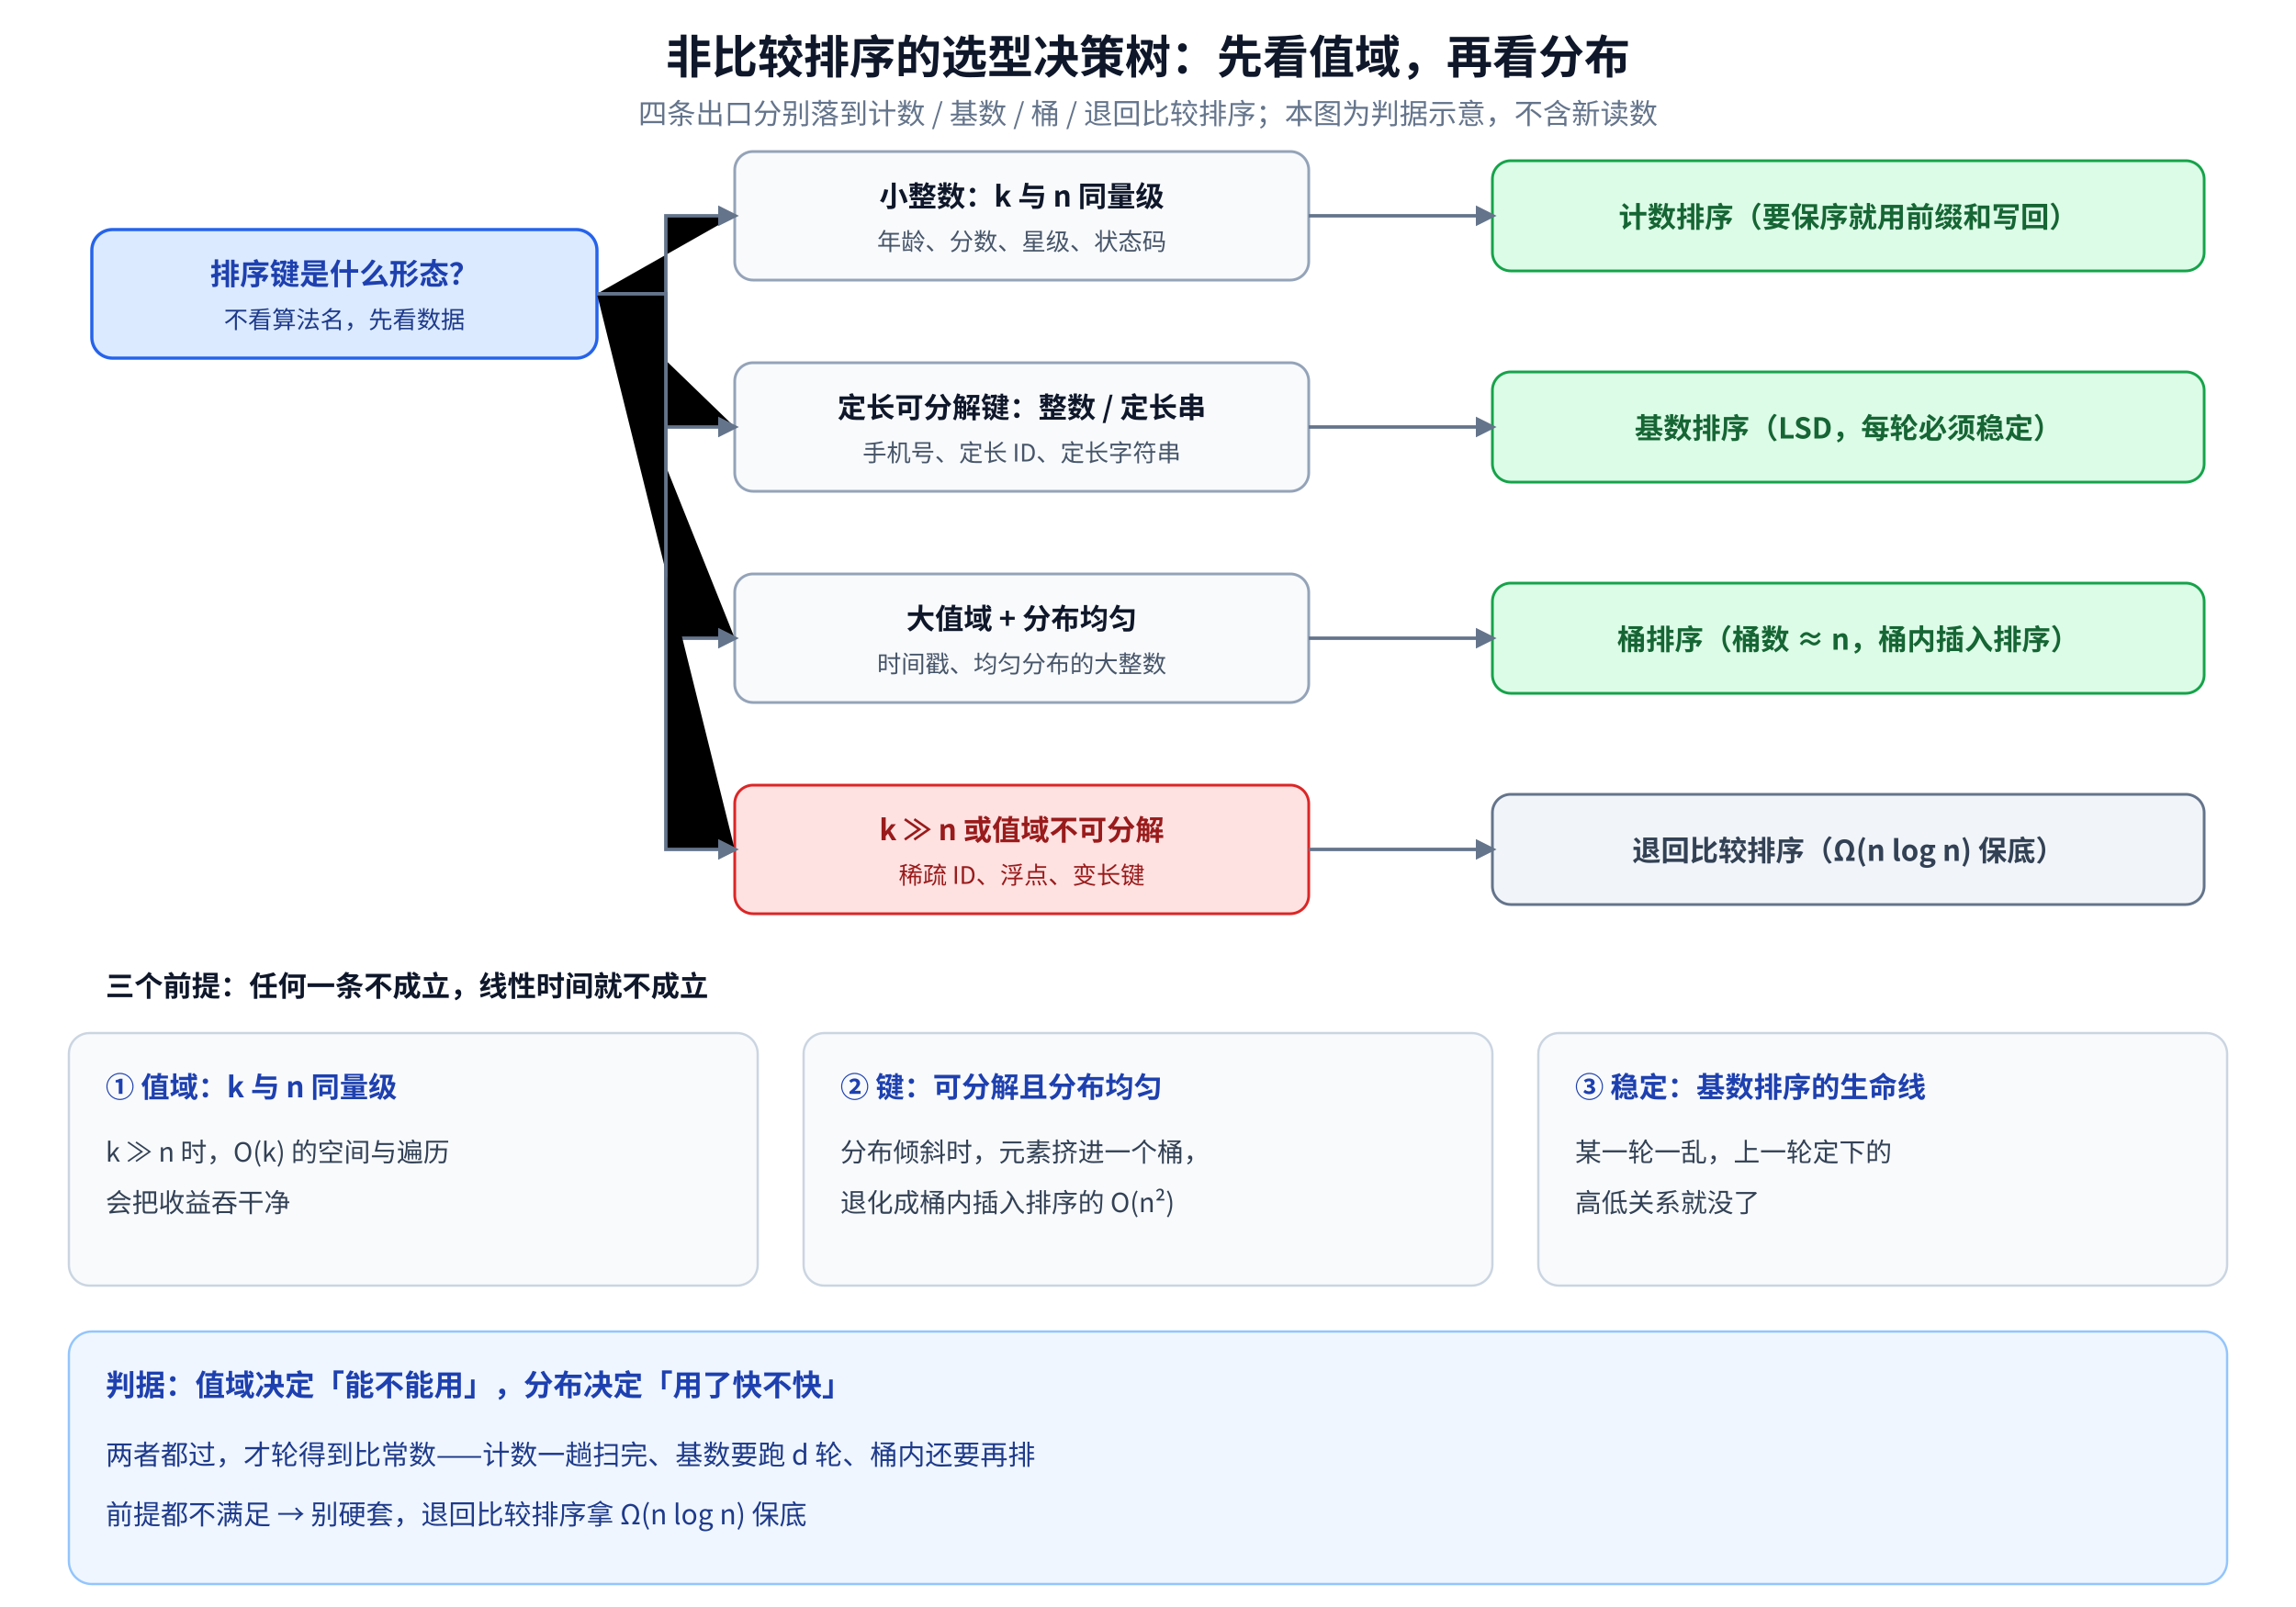
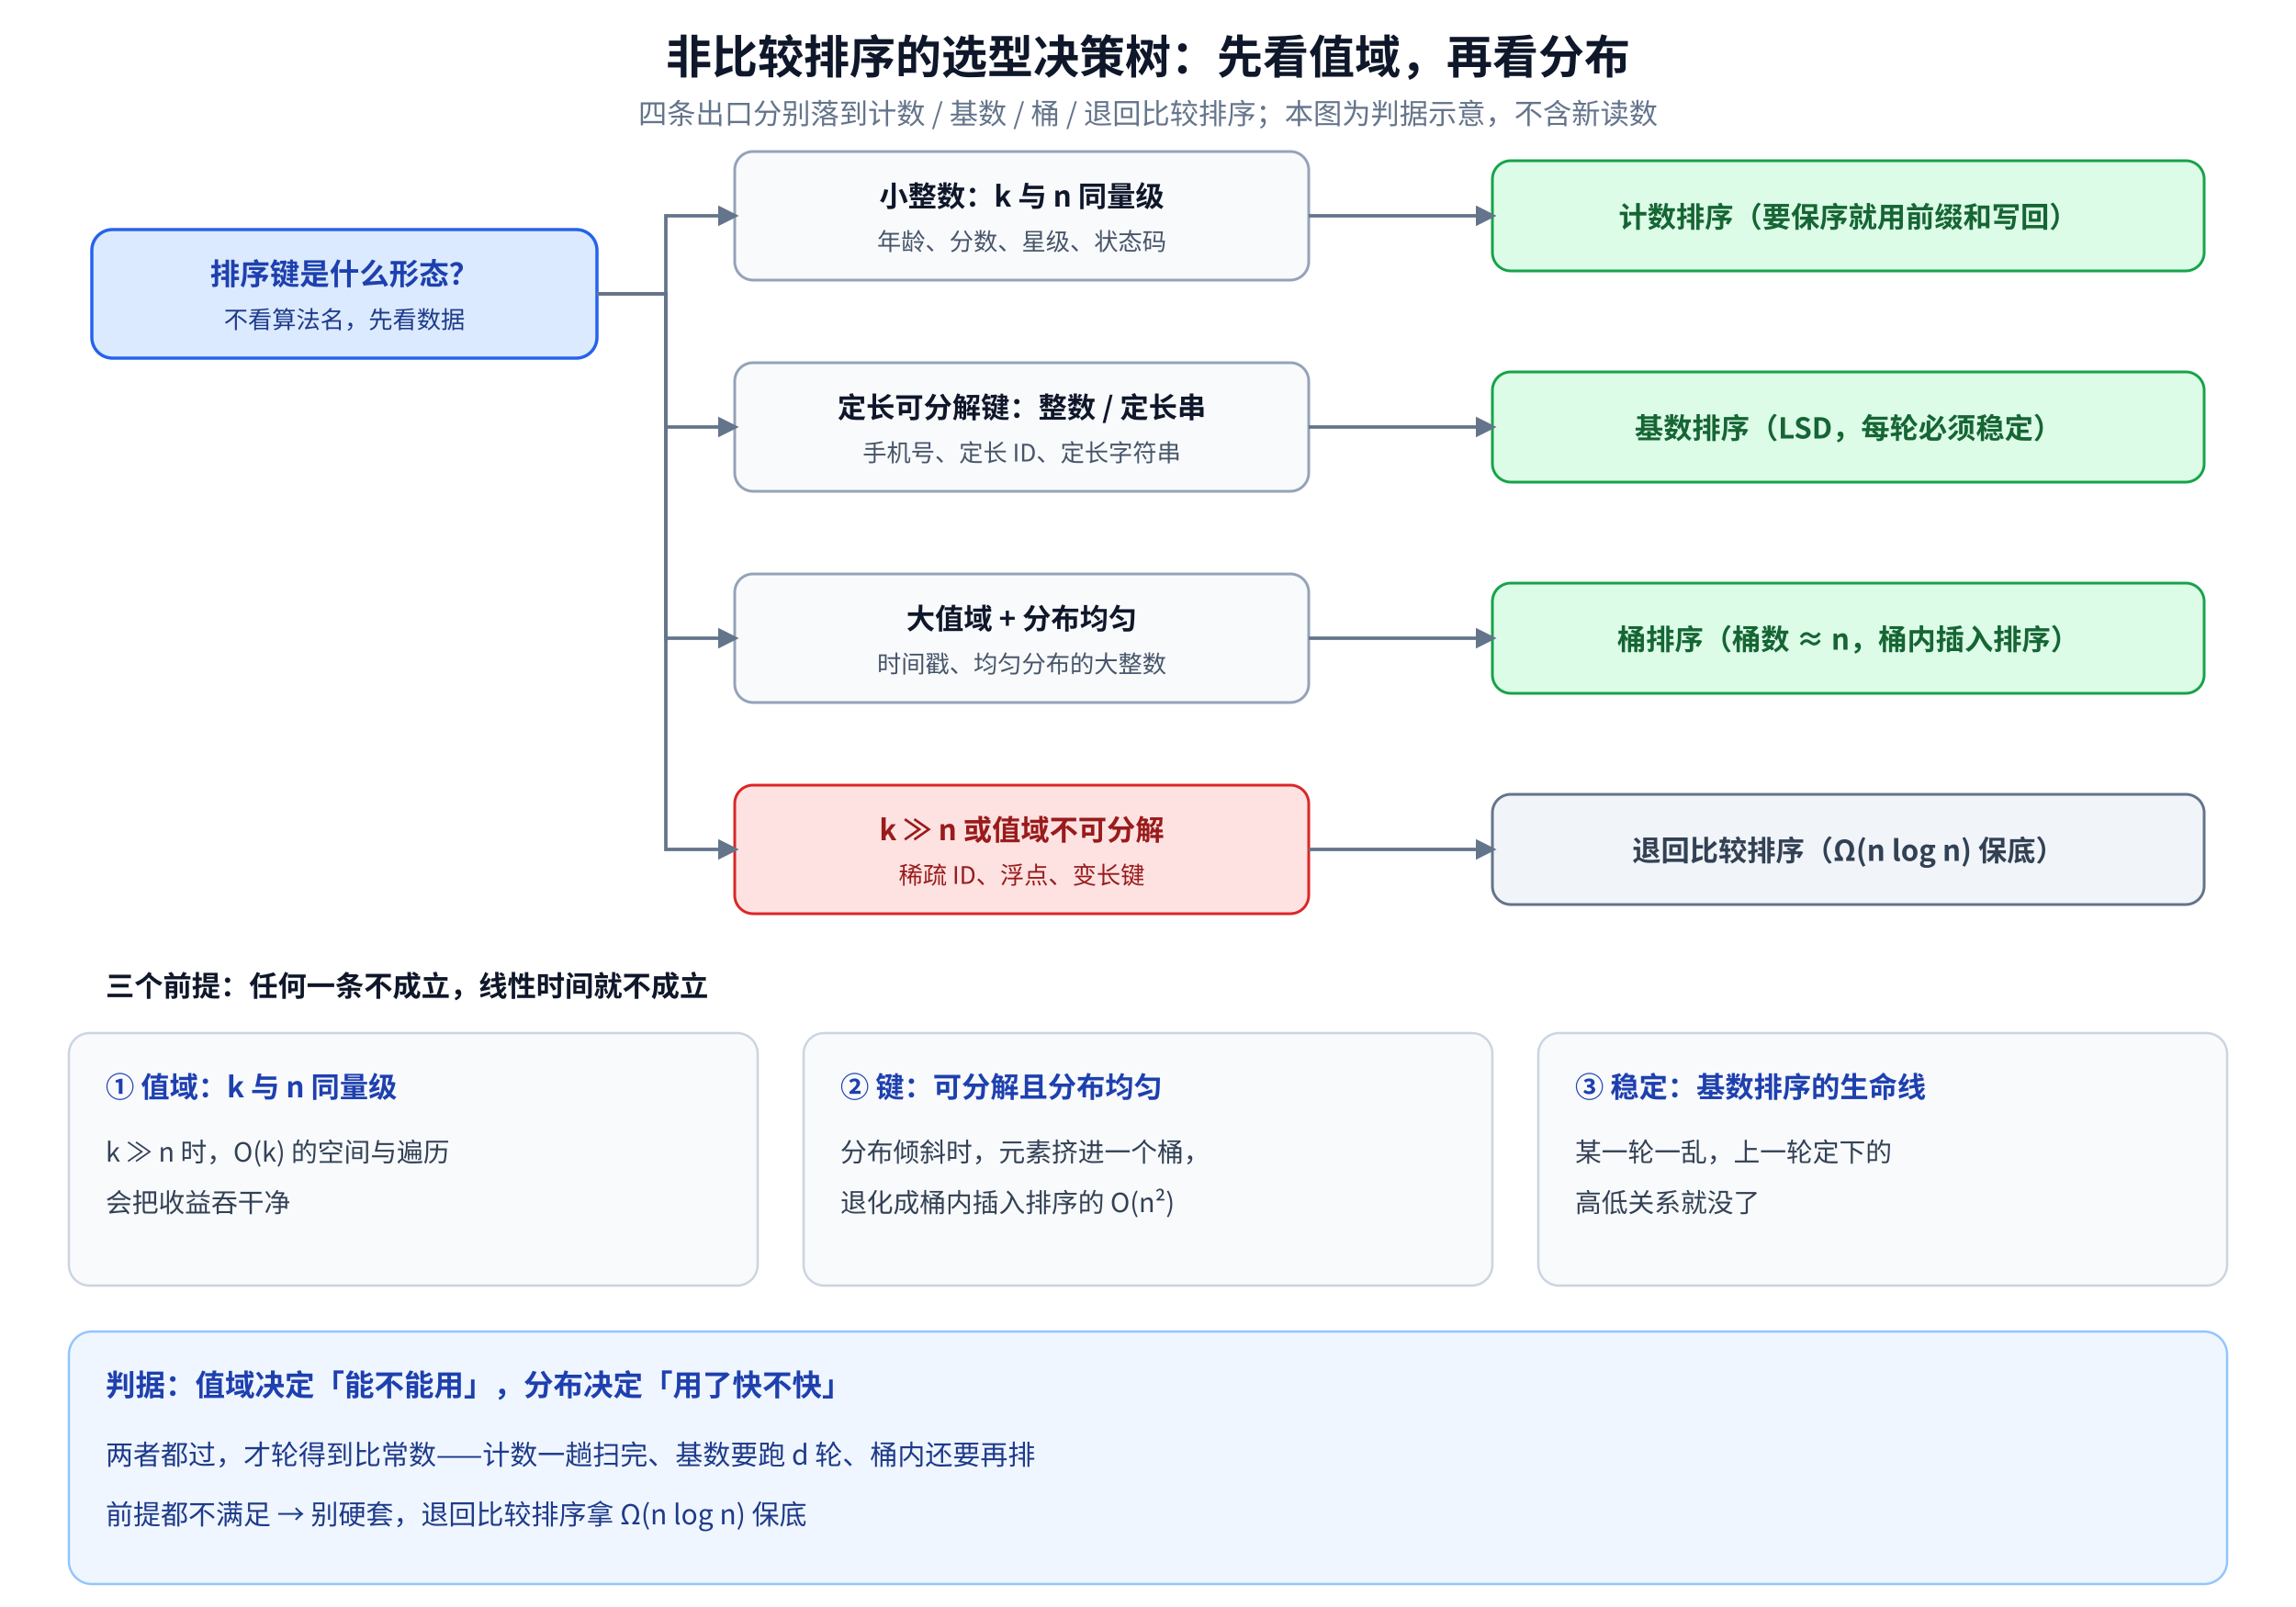
<svg xmlns="http://www.w3.org/2000/svg" viewBox="0 0 1000 700" width="1000" height="700" font-family="Microsoft YaHei, PingFang SC, Noto Sans CJK SC, sans-serif">
  <rect x="0" y="0" width="1000" height="700" fill="#ffffff" />
  <defs>
    <marker id="nc" viewBox="0 0 10 10" refX="8" refY="5" markerWidth="6" markerHeight="6" orient="auto">
      <path d="M 0 0 L 10 5 L 0 10 z" fill="#64748b" />
    </marker>
  </defs>
  <text x="500" y="32" text-anchor="middle" font-size="20" font-weight="bold" fill="#0f172a">非比较排序的选型决策树：先看值域，再看分布</text>
  <text x="500" y="54" text-anchor="middle" font-size="12.5" fill="#64748b">四条出口分别落到计数 / 基数 / 桶 / 退回比较排序；本图为判据示意，不含新读数</text>
  <rect x="40" y="100" width="220" height="56" rx="9" fill="#dbeafe" stroke="#2563eb" stroke-width="1.4" />
  <text x="150" y="124" text-anchor="middle" font-size="13" font-weight="bold" fill="#1e40af">排序键是什么形态？</text>
  <text x="150" y="143" text-anchor="middle" font-size="10.5" fill="#1e3a8a">不看算法名，先看数据</text>
  <rect x="320" y="66" width="250" height="56" rx="8" fill="#f8fafc" stroke="#94a3b8" stroke-width="1.2" />
  <text x="445" y="90" text-anchor="middle" font-size="12.5" font-weight="bold" fill="#0f172a">小整数：k 与 n 同量级</text>
  <text x="445" y="109" text-anchor="middle" font-size="10.5" fill="#475569">年龄、分数、星级、状态码</text>
  <rect x="320" y="158" width="250" height="56" rx="8" fill="#f8fafc" stroke="#94a3b8" stroke-width="1.2" />
  <text x="445" y="182" text-anchor="middle" font-size="12.5" font-weight="bold" fill="#0f172a">定长可分解键：整数 / 定长串</text>
  <text x="445" y="201" text-anchor="middle" font-size="10.5" fill="#475569">手机号、定长 ID、定长字符串</text>
  <rect x="320" y="250" width="250" height="56" rx="8" fill="#f8fafc" stroke="#94a3b8" stroke-width="1.2" />
  <text x="445" y="274" text-anchor="middle" font-size="12.5" font-weight="bold" fill="#0f172a">大值域 + 分布均匀</text>
  <text x="445" y="293" text-anchor="middle" font-size="10.5" fill="#475569">时间戳、均匀分布的大整数</text>
  <rect x="320" y="342" width="250" height="56" rx="8" fill="#fee2e2" stroke="#dc2626" stroke-width="1.2" />
  <text x="445" y="366" text-anchor="middle" font-size="12.5" font-weight="bold" fill="#991b1b">k ≫ n 或值域不可分解</text>
  <text x="445" y="385" text-anchor="middle" font-size="10.5" fill="#991b1b">稀疏 ID、浮点、变长键</text>
  <rect x="650" y="70" width="310" height="48" rx="8" fill="#dcfce7" stroke="#16a34a" stroke-width="1.2" />
  <text x="805" y="99" text-anchor="middle" font-size="12.5" font-weight="bold" fill="#166534">计数排序（要保序就用前缀和写回）</text>
  <rect x="650" y="162" width="310" height="48" rx="8" fill="#dcfce7" stroke="#16a34a" stroke-width="1.2" />
  <text x="805" y="191" text-anchor="middle" font-size="12.5" font-weight="bold" fill="#166534">基数排序（LSD，每轮必须稳定）</text>
  <rect x="650" y="254" width="310" height="48" rx="8" fill="#dcfce7" stroke="#16a34a" stroke-width="1.2" />
  <text x="805" y="283" text-anchor="middle" font-size="12.5" font-weight="bold" fill="#166534">桶排序（桶数 ≈ n，桶内插入排序）</text>
  <rect x="650" y="346" width="310" height="48" rx="8" fill="#f1f5f9" stroke="#64748b" stroke-width="1.2" />
  <text x="805" y="375" text-anchor="middle" font-size="12.5" font-weight="bold" fill="#334155">退回比较排序（Ω(n log n) 保底）</text>
-   <path d="M 260 128 L 290 128 L 290 94 L 320 94" stroke="#64748b" stroke-width="1.5" marker-end="url(#nc)" />
-   <path d="M 260 128 L 290 128 L 290 186 L 320 186" stroke="#64748b" stroke-width="1.5" marker-end="url(#nc)" />
-   <path d="M 260 128 L 290 128 L 290 278 L 320 278" stroke="#64748b" stroke-width="1.5" marker-end="url(#nc)" />
-   <path d="M 260 128 L 290 128 L 290 370 L 320 370" stroke="#64748b" stroke-width="1.5" marker-end="url(#nc)" />
-   <path d="M 570 94 L 650 94" stroke="#64748b" stroke-width="1.5" marker-end="url(#nc)" />
-   <path d="M 570 186 L 650 186" stroke="#64748b" stroke-width="1.5" marker-end="url(#nc)" />
-   <path d="M 570 278 L 650 278" stroke="#64748b" stroke-width="1.5" marker-end="url(#nc)" />
-   <path d="M 570 370 L 650 370" stroke="#64748b" stroke-width="1.5" marker-end="url(#nc)" />
+   <path d="M 260 128 L 290 128 L 290 94 L 320 94" stroke="#64748b" stroke-width="1.5" fill="none" marker-end="url(#nc)" />
+   <path d="M 260 128 L 290 128 L 290 186 L 320 186" stroke="#64748b" stroke-width="1.5" fill="none" marker-end="url(#nc)" />
+   <path d="M 260 128 L 290 128 L 290 278 L 320 278" stroke="#64748b" stroke-width="1.5" fill="none" marker-end="url(#nc)" />
+   <path d="M 260 128 L 290 128 L 290 370 L 320 370" stroke="#64748b" stroke-width="1.5" fill="none" marker-end="url(#nc)" />
+   <path d="M 570 94 L 650 94" stroke="#64748b" stroke-width="1.5" fill="none" marker-end="url(#nc)" />
+   <path d="M 570 186 L 650 186" stroke="#64748b" stroke-width="1.5" fill="none" marker-end="url(#nc)" />
+   <path d="M 570 278 L 650 278" stroke="#64748b" stroke-width="1.5" fill="none" marker-end="url(#nc)" />
+   <path d="M 570 370 L 650 370" stroke="#64748b" stroke-width="1.5" fill="none" marker-end="url(#nc)" />
  <text x="46" y="434" font-size="12.5" font-weight="bold" fill="#0f172a">三个前提：任何一条不成立，线性时间就不成立</text>
  <rect x="30" y="450" width="300" height="110" rx="9" fill="#f8fafc" stroke="#cbd5e1" stroke-width="1" />
  <text x="46" y="478" font-size="12.5" font-weight="bold" fill="#1e40af">① 值域：k 与 n 同量级</text>
  <text x="46" y="506" font-size="11.5" fill="#334155">k ≫ n 时，O(k) 的空间与遍历</text>
  <text x="46" y="528" font-size="11.5" fill="#334155">会把收益吞干净</text>
  <rect x="350" y="450" width="300" height="110" rx="9" fill="#f8fafc" stroke="#cbd5e1" stroke-width="1" />
  <text x="366" y="478" font-size="12.5" font-weight="bold" fill="#1e40af">② 键：可分解且分布均匀</text>
  <text x="366" y="506" font-size="11.5" fill="#334155">分布倾斜时，元素挤进一个桶，</text>
  <text x="366" y="528" font-size="11.5" fill="#334155">退化成桶内插入排序的 O(n²)</text>
  <rect x="670" y="450" width="300" height="110" rx="9" fill="#f8fafc" stroke="#cbd5e1" stroke-width="1" />
  <text x="686" y="478" font-size="12.5" font-weight="bold" fill="#1e40af">③ 稳定：基数排序的生命线</text>
  <text x="686" y="506" font-size="11.5" fill="#334155">某一轮一乱，上一轮定下的</text>
  <text x="686" y="528" font-size="11.5" fill="#334155">高低关系就没了</text>
  <rect x="30" y="580" width="940" height="110" rx="10" fill="#eff6ff" stroke="#93c5fd" stroke-width="1" />
  <text x="46" y="608" font-size="13" font-weight="bold" fill="#1e40af">判据：值域决定「能不能用」，分布决定「用了快不快」</text>
  <text x="46" y="638" font-size="12" fill="#1e3a8a">两者都过，才轮得到比常数——计数一趟扫完、基数要跑 d 轮、桶内还要再排</text>
  <text x="46" y="664" font-size="12" fill="#1e3a8a">前提都不满足 → 别硬套，退回比较排序拿 Ω(n log n) 保底</text>
</svg>
